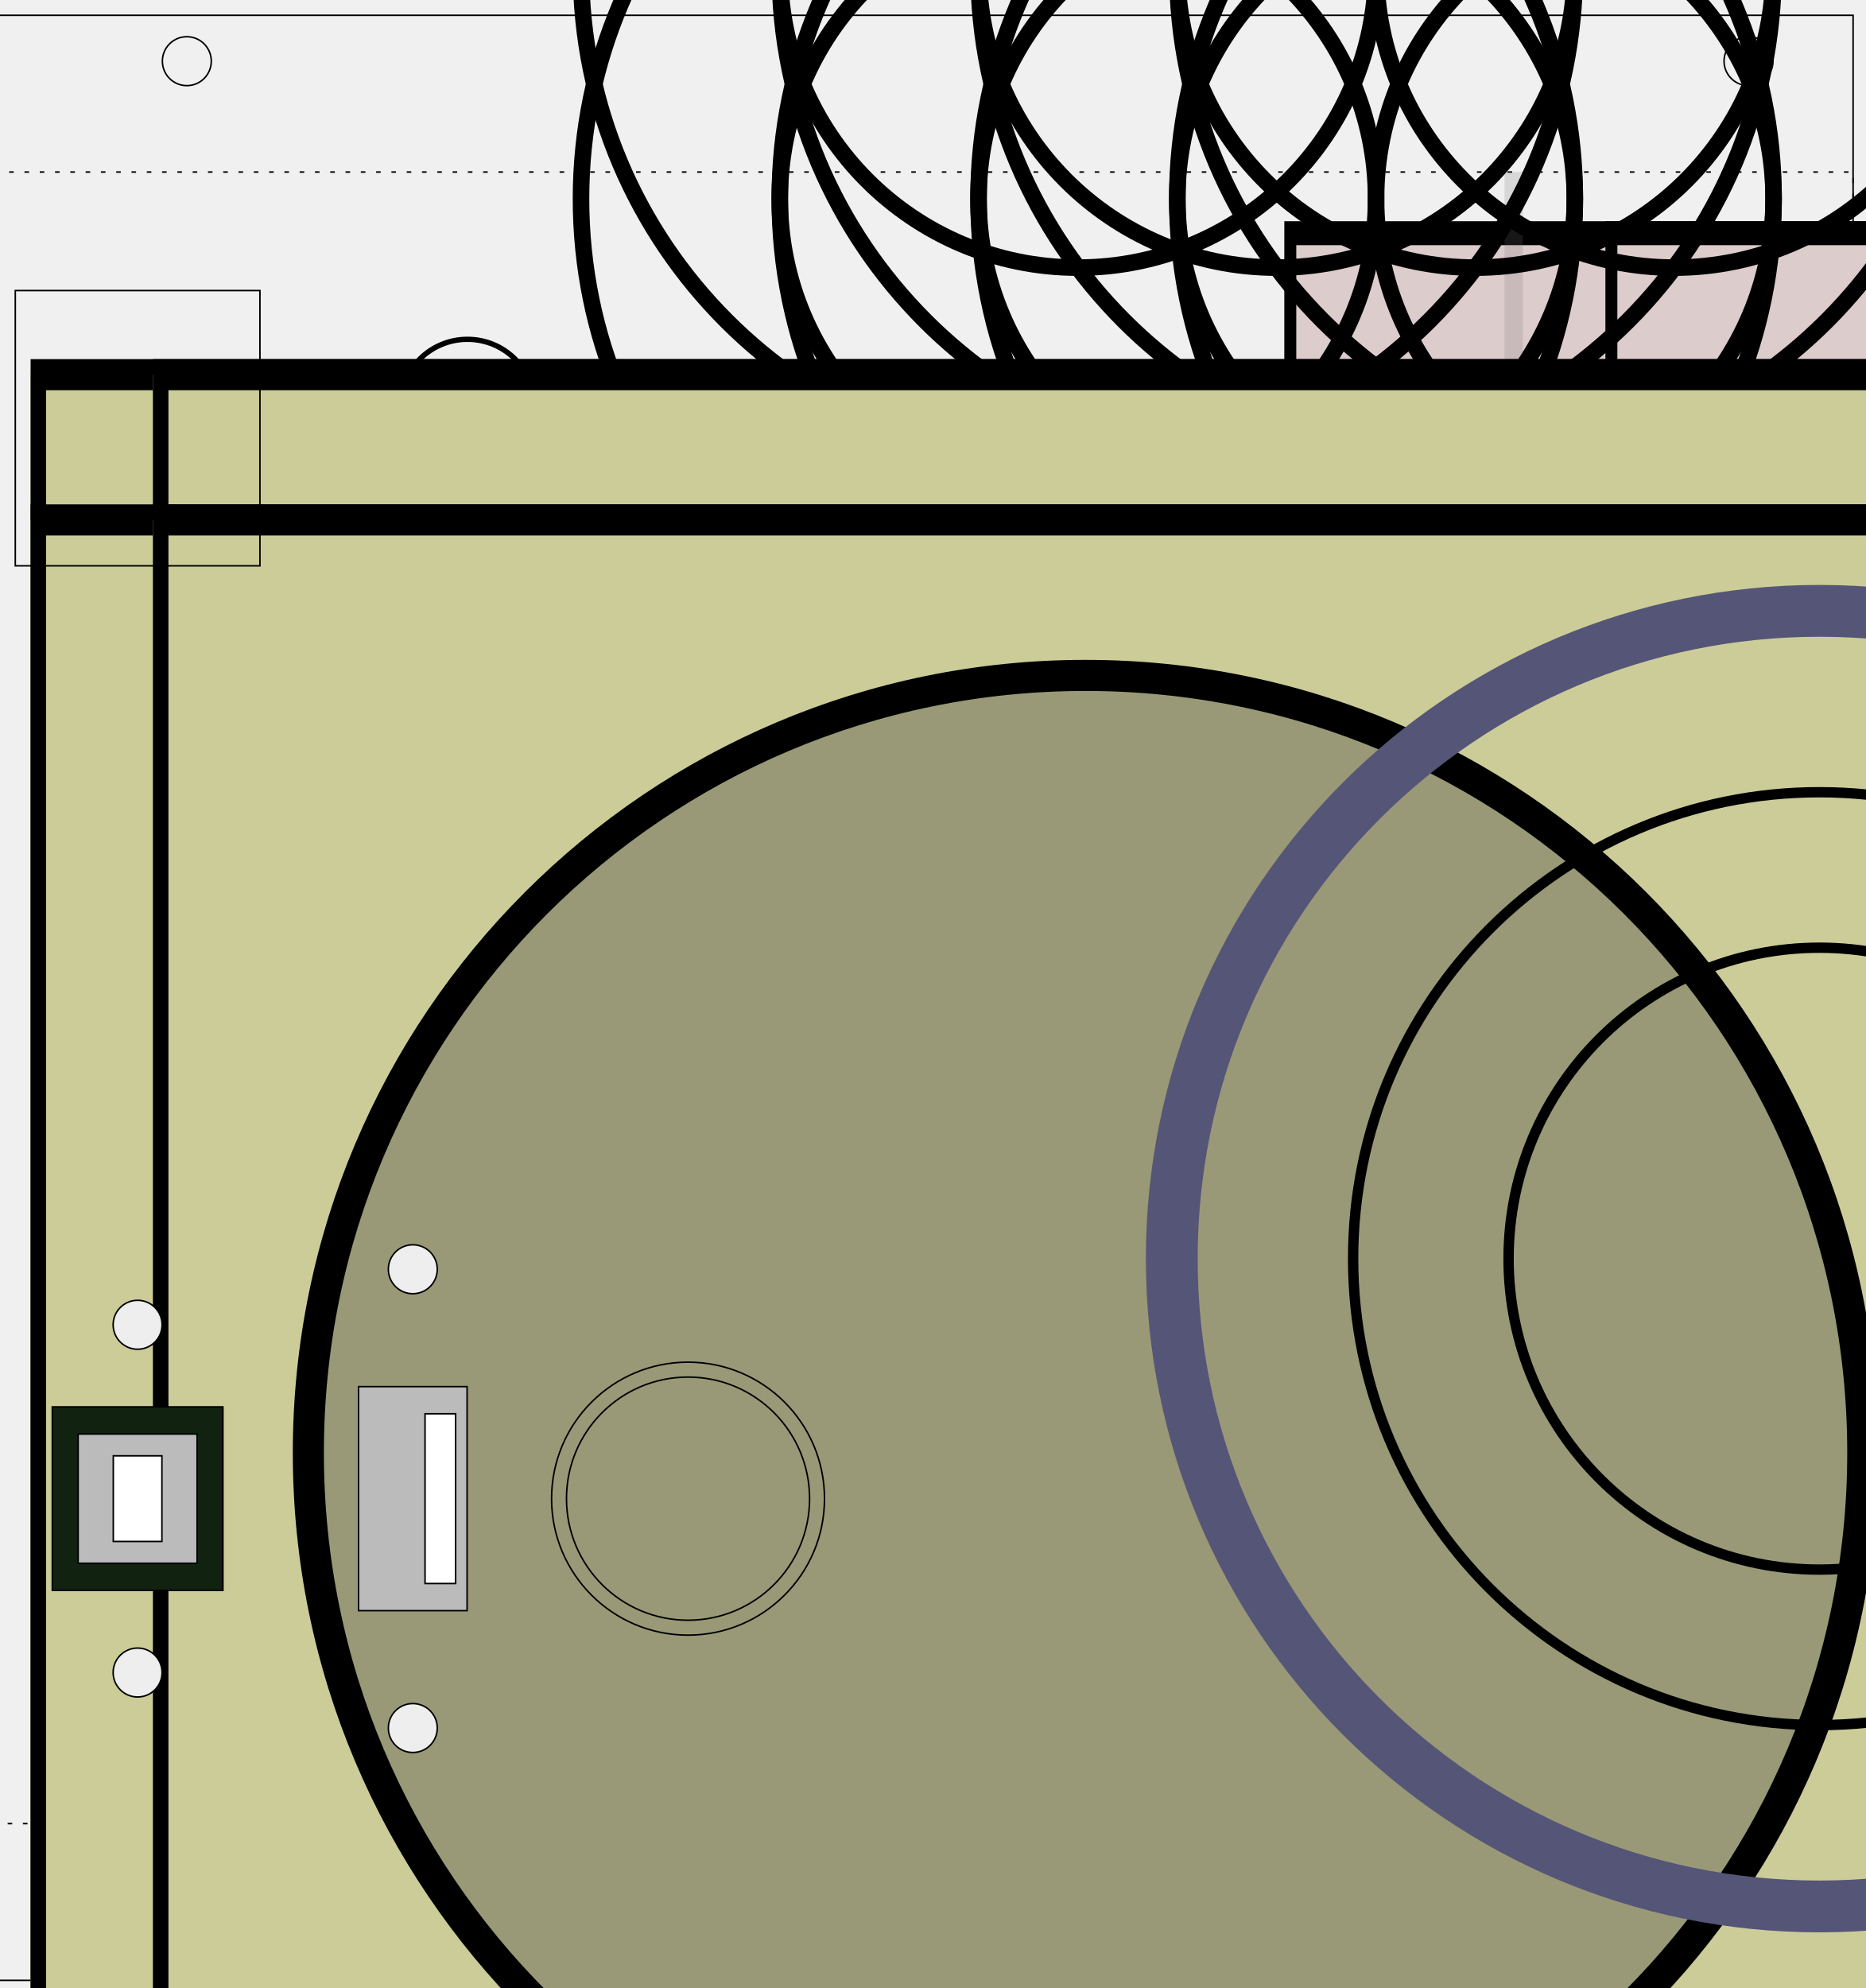
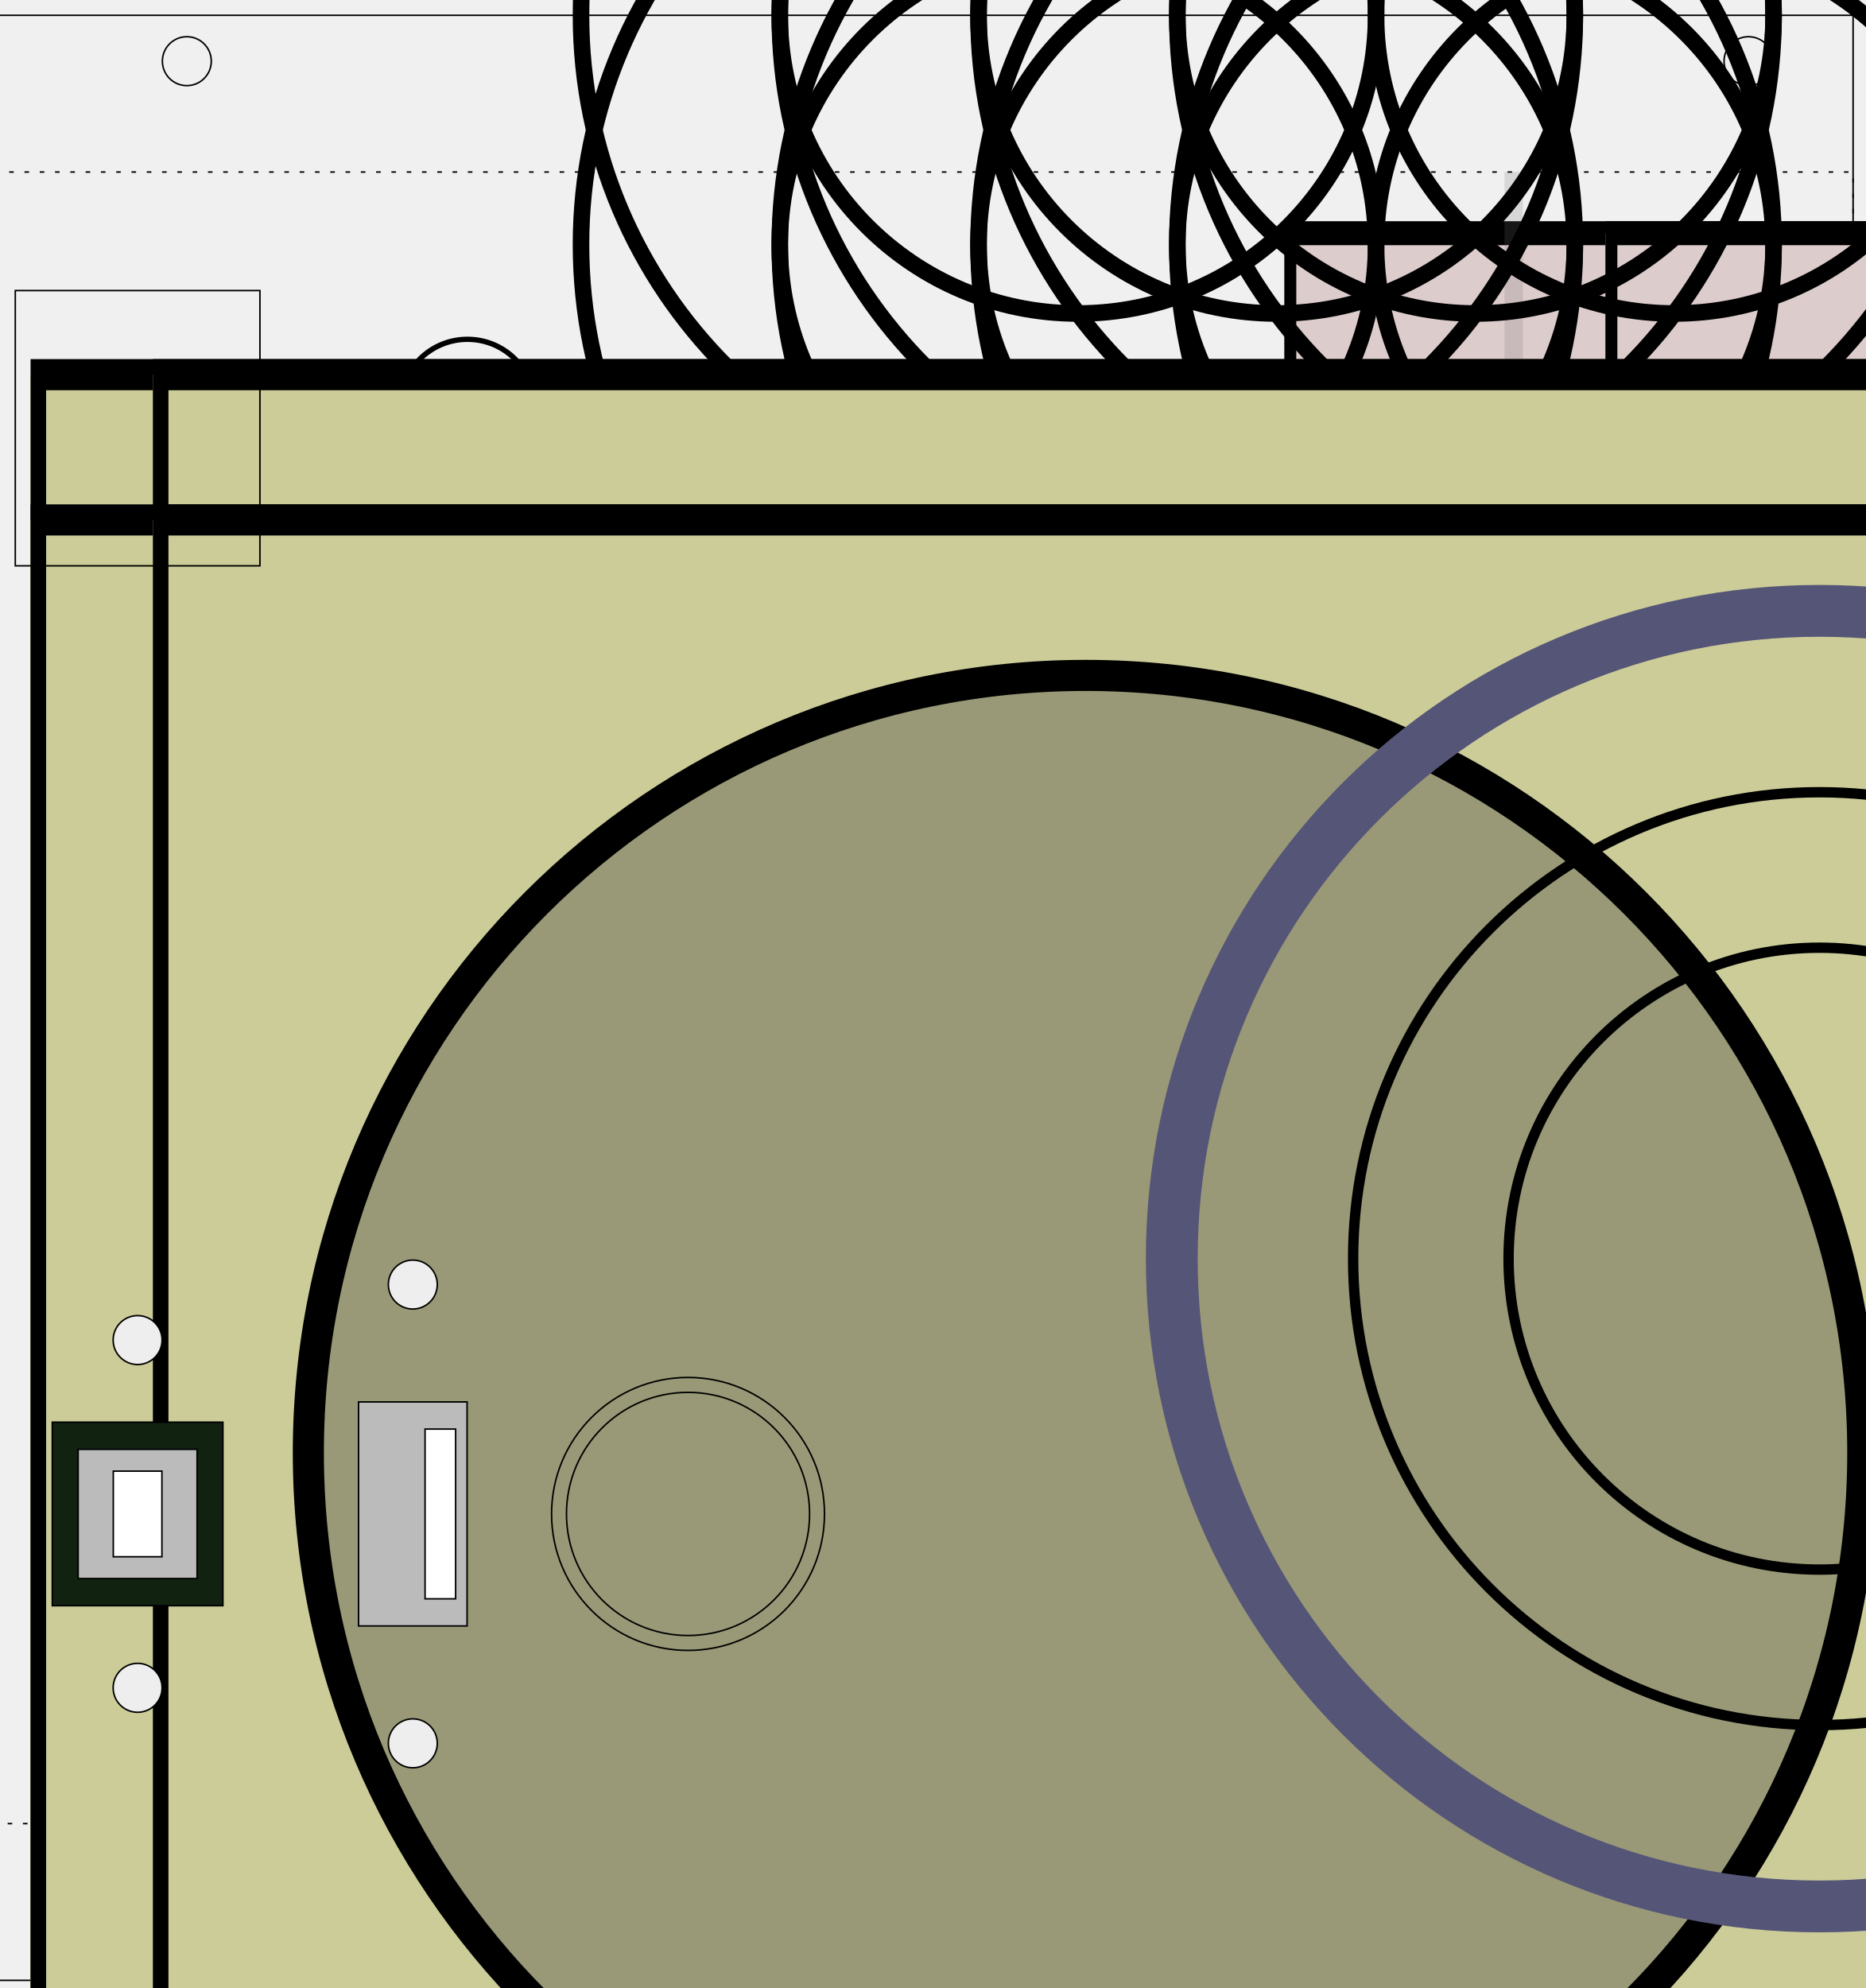
<svg xmlns="http://www.w3.org/2000/svg" viewBox="-71 -1 122 130" overflow="visible">
  <style>
        rect, circle {
            fill: none;
            stroke: black;
            stroke-width: 0.1;
        }
        g.hide rect {
            visibility: hidden;
        }
        g.hide rect.keep {
            visibility: visible;
        }
    </style>
  <g class="xhide">
    <defs>
      <symbol id="Thoniconn-vertical" width="9" height="12" viewBox="-4.5 -6 9 12">
        <circle r="3" />
        <circle r="1.8" />
      </symbol>
      <symbol id="Thoniconn-vertical-ud" width="9" height="12" viewBox="-4.5 -6 9 12">
        <circle r="3" />
        <circle r="1.8" />
      </symbol>
      <symbol id="Thoniconn-horizontal" height="9" width="12" viewBox="-6 -4.5 12 9">
        <circle r="3" />
        <circle r="1.8" />
      </symbol>
      <symbol id="RGBled" height="7.8" width="7.8" viewBox="-3.9 -3.9 7.8 7.8">
        <rect x="-3.9" y="-3.9" width="7.8" height="7.8" style="fill: #DCC" />
        <circle r="2.7" style="fill:#CE6" />
      </symbol>
      <symbol id="SongHuei" height="12.5" width="10.6" viewBox="-5.3 -5.5 10.6 12.5">
        <circle r="3.2" />
        <circle r="3.0" />
      </symbol>
      <symbol id="oled091" height="21.844" width="33.02" viewBox="0 0 21.844 33.02">
        <rect x="0" y="0" height="21.844" width="33.02" />
        <circle cx="2.54" cy="2.54" r="1.27" />
        <circle cx="30.48" cy="2.54" r="1.27" />
        <circle cx="2.54" cy="19.304" r="1.27" />
        <circle cx="30.48" cy="19.304" r="1.27" />
        <rect x="2.54" y="5.207" width="29.972" height="11.43" style="fill:#444" />
      </symbol>
      <symbol id="oled13" height="35.18" width="35.19" viewBox="0 0 35.19 35.18">
        <circle cx="3.05" cy="3.05" r="1.27" />
        <circle cx="32.14" cy="3.05" r="1.27" />
        <circle cx="3.05" cy="32.512" r="1.27" />
        <circle cx="32.14" cy="32.512" r="1.27" />
        <rect x="0" y="6.32" width="35.19" height="19" style="fill:#444" />
      </symbol>
      <symbol id="CKtact" height="12" width="12" viewBox="-6 -6 12 12">
        <circle r="6" style="fill:#CC9" />
        <circle r="4.5" />
      </symbol>
      <symbol id="SMDtact" height="6" width="6" viewBox="-3 -3 6 6">
        <rect x="-3" y="-3" width="6" height="6" style="fill:#CC9" />
        <circle r="2.5" style="fill:#997" />
      </symbol>
      <symbol id="Deltron" height="17.9" width="17.9" viewBox="-8.93 -8.93 17.9 17.9">
        <circle r="7.95" />
        <circle r="8.925" />
      </symbol>
      <symbol id="SparkfunRGBencoder" width="18" height="18.5" viewBox="-9 -9 18 18.5">
        <circle r="6.25" style="stroke:#557; stroke-width:0.5" />
        <circle r="4.5" />
        <circle r="3" />
      </symbol>
      <symbol id="Teensy4.1vertical" width="18.3" height="61.7" viewbox="0 0 18.3 61.7">
        <rect x="0" y="0.7" width="18.3" height="61" style="fill:#0602" />
        <rect x="5.12" y="0" width="8.06" height="5.7" />
      </symbol>
      <symbol id="Teensy4.1horizontal" width="61.7" height="18.3" viewbox="0 0 61.7 18.3">
        <rect x="0" y="0" width="61" height="18.3" style="fill:#0602" />
        <rect x="56" y="5.12" width="5.7 " height="8.06" />
      </symbol>
    </defs>
    <rect class="keep" x="-71.4" y="0" width="121.6" height="128.5" />
    <circle r="1.6" cx="-58.78" cy="3" />
    <circle r="1.6" cx="-58.78" cy="125.5" />
    <circle r="1.6" cx="43.36" cy="3" />
    <circle r="1.6" cx="43.36" cy="125.5" />
    <rect class="keep" x="-71.4" y="10.25" width="121.6" height="108" stroke-dasharray="0.3 0.7" stroke="#666" />
    <g id="pcb-area" transform="translate(0, 10.25)">
      <g transform="translate(8, -76)">
        <use href="#RGBled" x="5" y="76" />
        <use href="#RGBled" x="26" y="76" />
        <use href="#Thoniconn-vertical" x="0" y="87.2" />
        <use href="#Thoniconn-vertical" x="10" y="87.2" />
        <use href="#Thoniconn-vertical" x="31" y="87.2" />
        <use href="#Thoniconn-vertical" x="21" y="87.2" />
        <use href="#Thoniconn-vertical-ud" x="5" y="99.3" />
        <use href="#Thoniconn-vertical-ud" x="26" y="99.3" />
      </g>
      <g transform="translate(8, -48.4)">
        <use href="#Thoniconn-vertical" x="0" y="88" />
        <use href="#Thoniconn-vertical" x="10" y="88" />
        <use href="#Thoniconn-vertical" x="21" y="88" />
        <use href="#Thoniconn-vertical" x="31" y="88" />
      </g>
      <g transform="translate(8,-17)">
        <use href="#Thoniconn-vertical" x="5" y="73" />
        <use href="#Thoniconn-vertical" x="26" y="73" />
        <use href="#Thoniconn-vertical" x="5" y="86" />
        <use href="#Thoniconn-vertical" x="26" y="86" />
        <use href="#Thoniconn-vertical" x="5" y="99" />
        <use href="#Thoniconn-vertical" x="26" y="99" />
        <use href="#Thoniconn-vertical" x="5" y="112" />
        <use href="#Thoniconn-vertical" x="26" y="112" />
        <g transform="translate(-1.5,0.5)">
          <use href="#SongHuei" x="-14" y="112" />
          <use href="#SongHuei" x="-14" y="99" />
          <use href="#SongHuei" x="-14" y="86" />
          <use href="#SongHuei" x="-14" y="73" />
        </g>
      </g>
      <rect x="27.4" y="0" width="1.2" height="108" style="fill:#777;fill-opacity:0.2;stroke:none" />
    </g>
-     <g transform="rotate(-90 20 90) translate(29 -68.5)">
+     <g transform="rotate(-90 20 90) translate(26 -68.5)">
      <use href="#Thoniconn-vertical" x="8" y="73" />
      <use href="#Thoniconn-vertical" x="23" y="73" />
      <use href="#Thoniconn-vertical" x="8" y="86" />
      <use href="#Thoniconn-vertical" x="23" y="86" />
      <use href="#Thoniconn-vertical" x="8" y="99" />
      <use href="#Thoniconn-vertical" x="23" y="99" />
      <use href="#Thoniconn-vertical" x="8" y="112" />
      <use href="#Thoniconn-vertical" x="23" y="112" />
    </g>
    <g transform="translate(2, 0)">
      <use href="#oled13" x="-53" y="11" />
      <use href="#SMDtact" x="-71" y="19.5" />
      <use href="#SMDtact" x="-63" y="19.5" />
      <use href="#SMDtact" x="-71" y="29" />
      <use href="#SMDtact" x="-63" y="29" />
      <rect x="-72" y="18" width="16" height="18" class="keep" />
      <use href="#SparkfunRGBencoder" x="-15" y="18" />
    </g>
-     <g transform="translate(-26 97)">
+     <g transform="translate(-26 98)">
      <circle r="7.95" />
      <circle r="8.925" />
    </g>
-     <g transform="translate(-62 97)">
+     <g transform="translate(-62 98)">
      <circle cy="-11.37" r="1.6" style="fill: #EEE" />
      <circle cy="11.37" r="1.6" style="fill: #EEE" />
      <rect y="-6" x="-5.58" height="12" width="11.16" style="fill:#121" />
      <rect y="-4.225" x="-3.89" height="8.45" width="7.78" style="fill:#BBB" />
      <rect y="-2.8" x="-1.59" height="5.6" width="3.18" style="fill:white" />
    </g>
-     <g transform="translate(-44 97)">
+     <g transform="translate(-44 98)">
      <circle cy="-15" r="1.6" style="fill: #EEE" />
      <circle cy="15" r="1.6" style="fill: #EEE" />
      <rect y="-7.325" x="-3.55" height="14.65" width="7.1" style="fill:#BBB" />
      <rect y="-5.55" x="0.8" height="11.10" width="2" style="fill:white" />
    </g>
  </g>
</svg>
